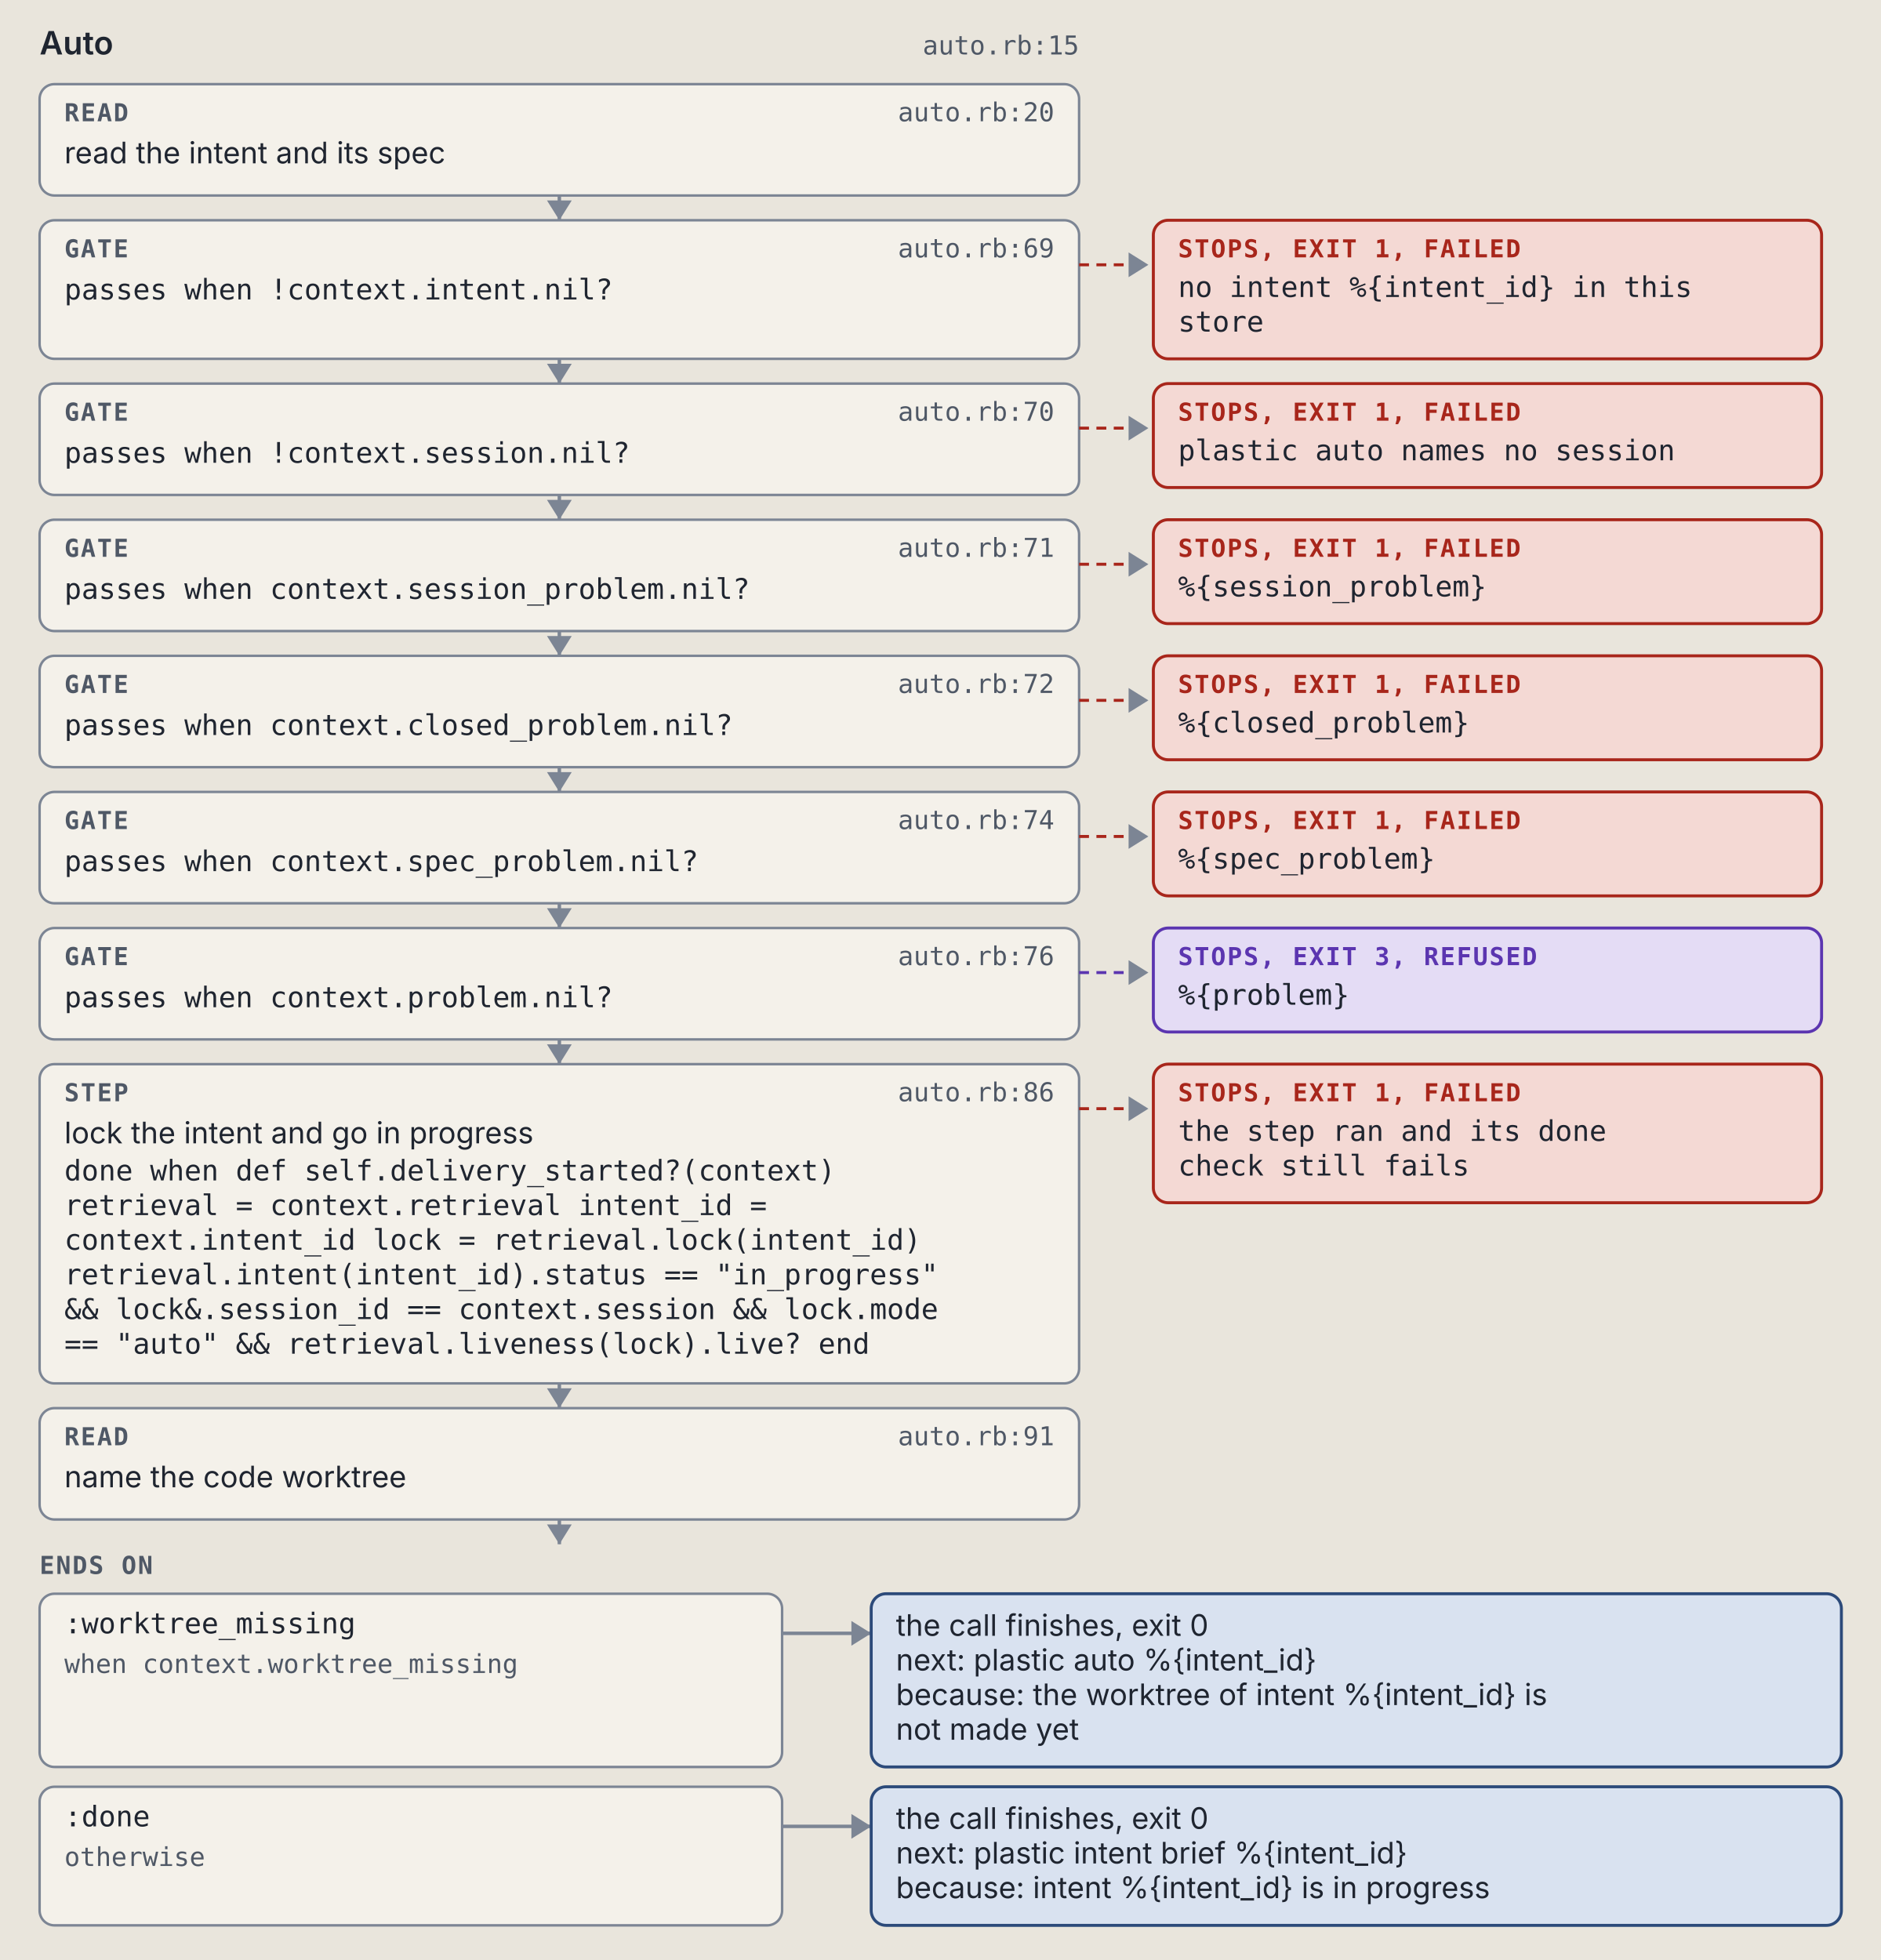
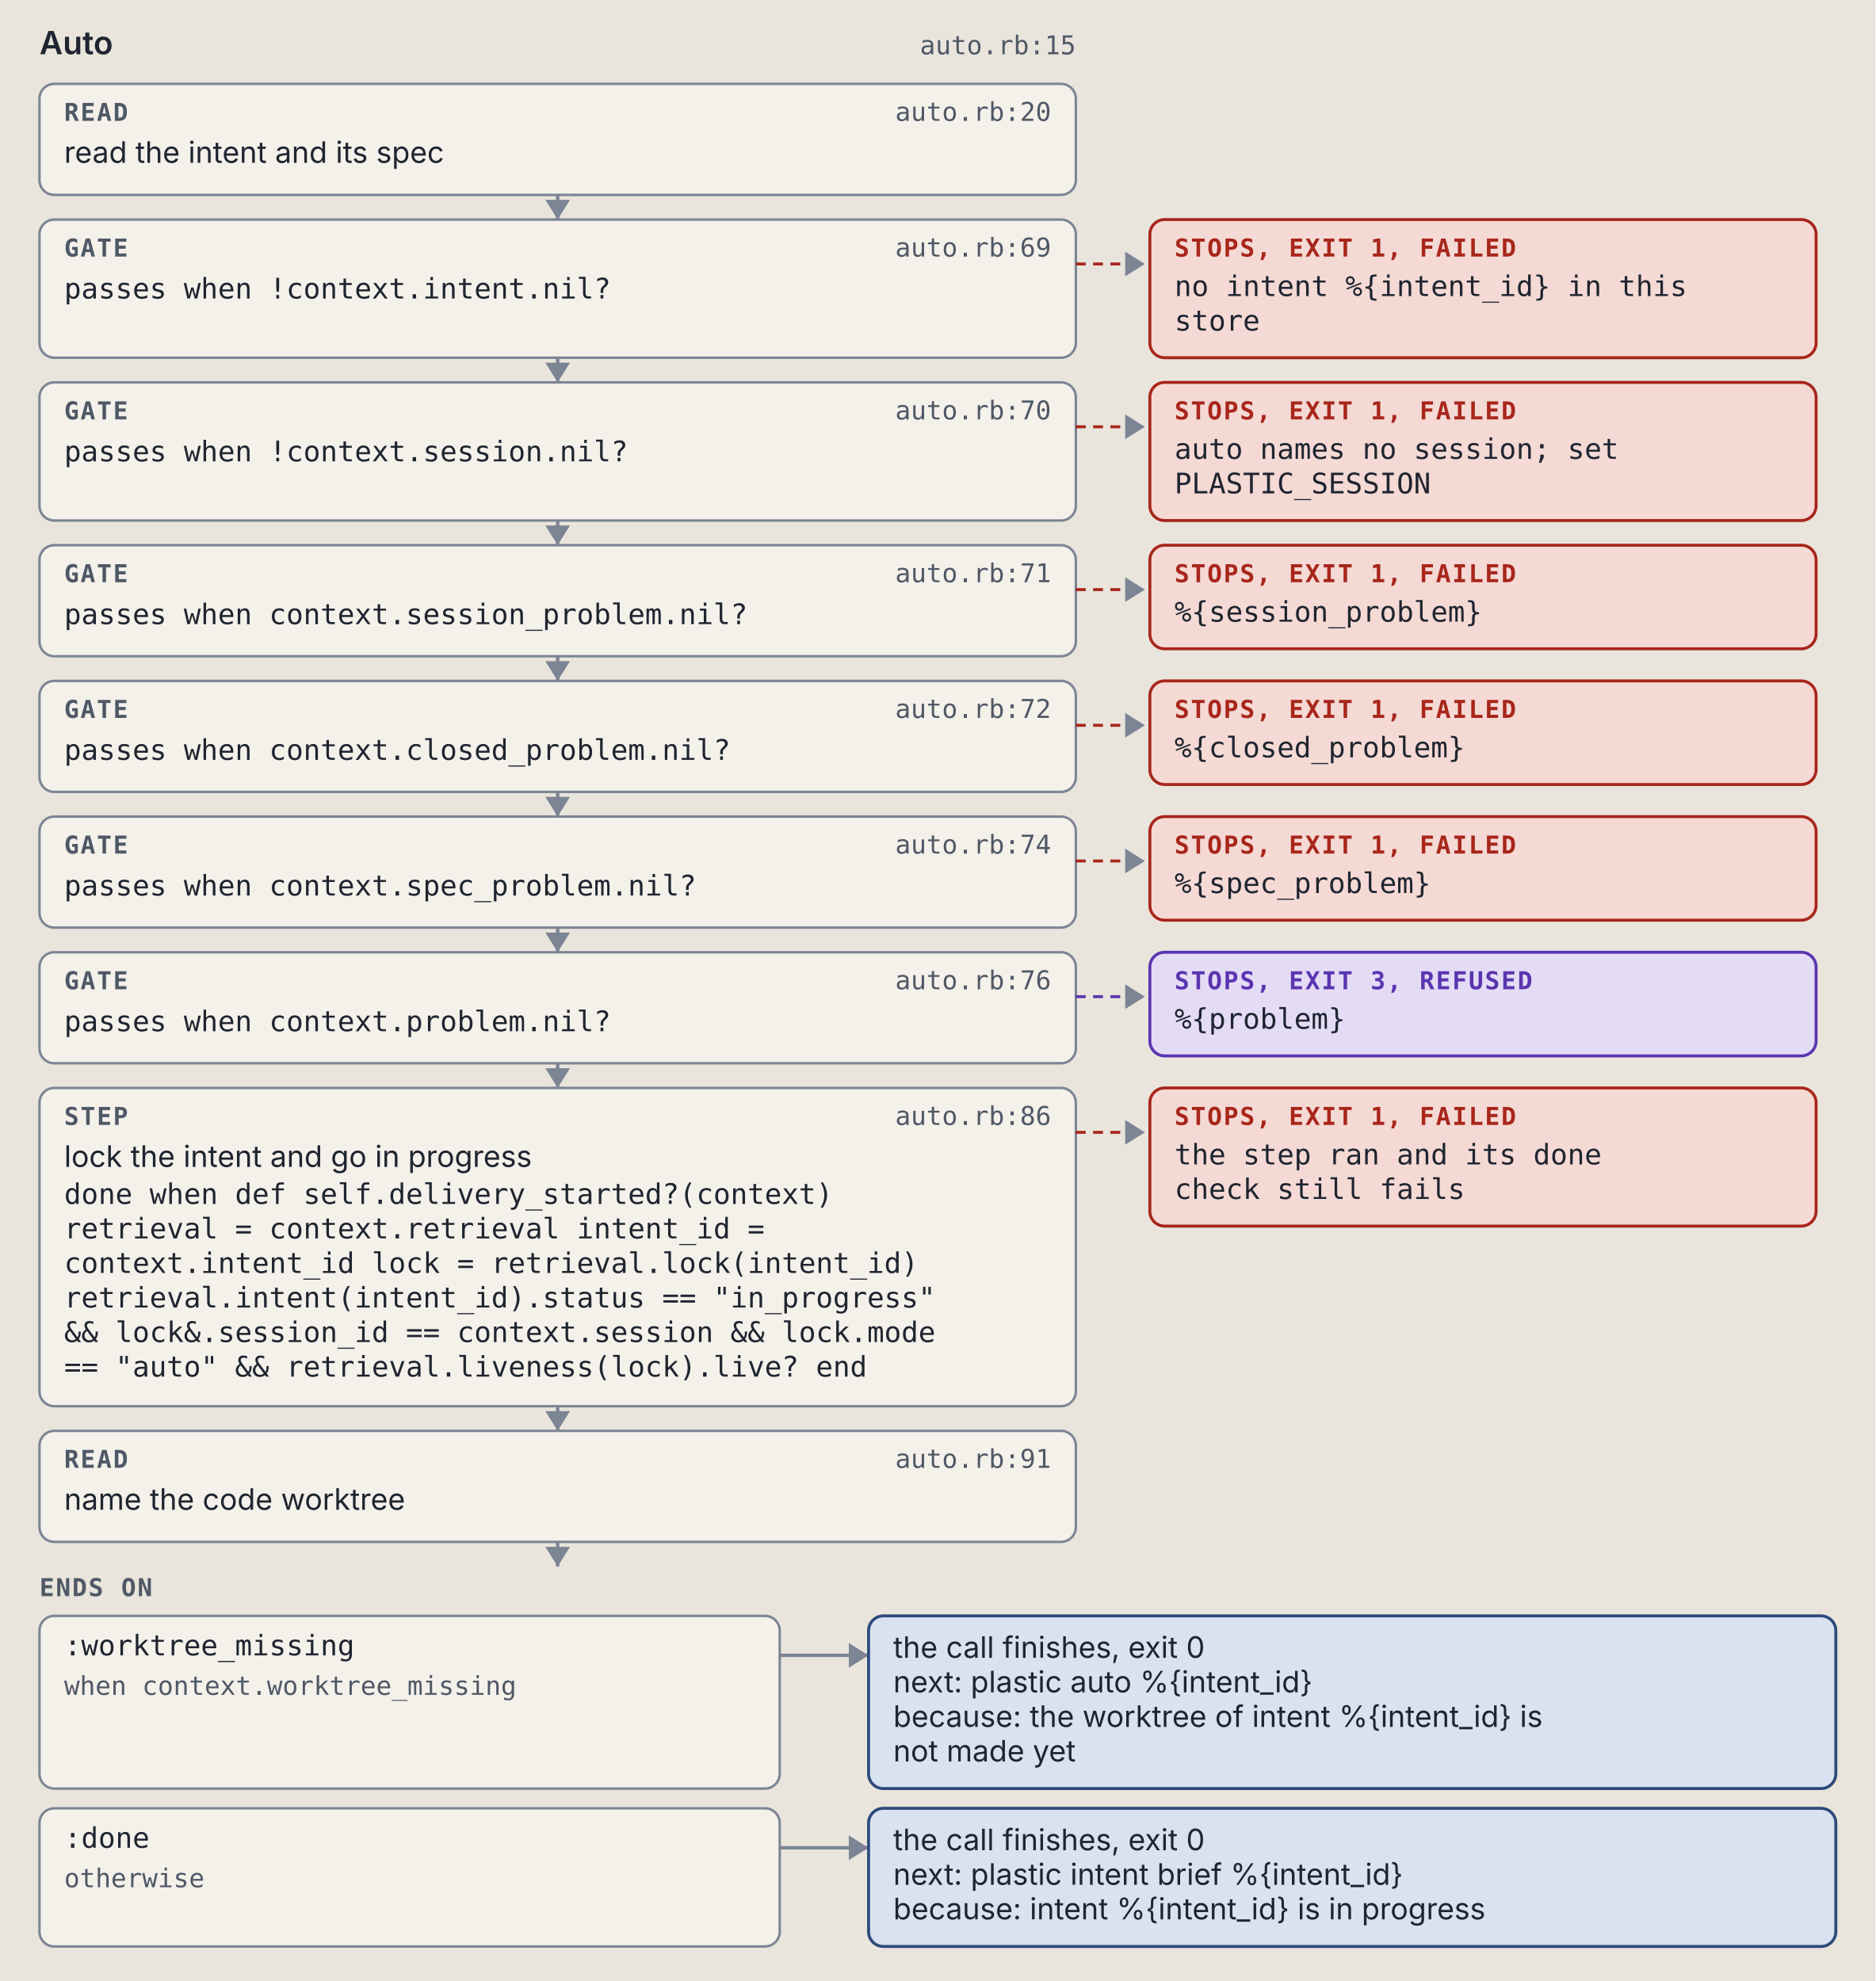
- <svg xmlns="http://www.w3.org/2000/svg" viewBox="0 0 760 792" width="760" height="792" role="img" xml:space="preserve">
+ <svg xmlns="http://www.w3.org/2000/svg" viewBox="0 0 760 803" width="760" height="803" role="img" xml:space="preserve">
  <style>.ground { fill: #e9e5dc; }
.card { fill: #f4f1ea; stroke: #7c8594; stroke-width: 1; }
.lane-code { fill: #d5e8e3; stroke: #0d6b61; stroke-width: 1.5; }
.lane-agent { fill: #f1e2c7; stroke: #9a5508; stroke-width: 1.5; }
.stop-refusal { fill: #e4dcf5; stroke: #5b35b0; stroke-width: 1.2; }
.stop-failure { fill: #f4d9d4; stroke: #a8261b; stroke-width: 1.2; }
.end { fill: #d9e2f0; stroke: #2c4a7a; stroke-width: 1.2; }
.wire { fill: none; stroke: #7c8594; stroke-width: 1.4; }
.wire-read { fill: none; stroke: #7c8594; stroke-width: 1.4; stroke-dasharray: 5 3; }
.wire-refusal { fill: none; stroke: #5b35b0; stroke-width: 1.2; stroke-dasharray: 4 3; }
.wire-failure { fill: none; stroke: #a8261b; stroke-width: 1.2; stroke-dasharray: 4 3; }
.head { fill: #7c8594; }
.t { fill: #1f2530; font: 12px "IBM Plex Sans", system-ui, -apple-system, "Segoe UI", sans-serif; }
.tb { fill: #1f2530; font: 600 13px "IBM Plex Sans", system-ui, -apple-system, "Segoe UI", sans-serif; }
.tm { fill: #1f2530; font: 11.5px "IBM Plex Mono", ui-monospace, Menlo, Consolas, monospace; }
.tag { font: 600 10px "IBM Plex Mono", ui-monospace, Menlo, Consolas, monospace; letter-spacing: .06em; }
.tag-code { fill: #0d6b61; } .tag-agent { fill: #9a5508; } .tag-refusal { fill: #5b35b0; }
.tag-failure { fill: #a8261b; } .tag-end { fill: #2c4a7a; } .tag-muted { fill: #4f5866; }
.tm.tag-muted { font-size: 10.5px; }
.db { fill: #d9e2f0; stroke: #2c4a7a; stroke-width: 1.2; }
.codebox { fill: #f4f1ea; stroke: #7c8594; stroke-width: 1; }
.cx { fill: #1f2530; font: 12px "IBM Plex Mono", ui-monospace, Menlo, Consolas, monospace; white-space: pre; }
.cx-n { fill: #4f5866; font: 11px "IBM Plex Mono", ui-monospace, Menlo, Consolas, monospace; }
.cx-k { fill: #5b35b0; } .cx-s { fill: #9a5508; } .cx-y { fill: #0d6b61; }
.cx-w { fill: #2c4a7a; font-weight: 600; } .cx-t { fill: #a8261b; } .cx-c { fill: #4f5866; font-style: italic; }
.badge { fill: #2c4a7a; } .badge-t { fill: #e9e5dc; font: 600 11px "IBM Plex Mono", ui-monospace, Menlo, Consolas, monospace; }
.bracket { fill: none; stroke: #2c4a7a; stroke-width: 1.4; }
.term { fill: #16191e; stroke: #7c8594; stroke-width: 1; }
.term-t { fill: #e6e2d8; font: 12px "IBM Plex Mono", ui-monospace, Menlo, Consolas, monospace; }
.term-p { fill: #8fd18f; font: 12px "IBM Plex Mono", ui-monospace, Menlo, Consolas, monospace; }
.term-m { fill: #a3abb6; font: 12px "IBM Plex Mono", ui-monospace, Menlo, Consolas, monospace; }
.big { font: 700 36px "IBM Plex Mono", ui-monospace, Menlo, Consolas, monospace; }

@media (prefers-color-scheme: dark) {
.ground { fill: #171a1f; }
.card { fill: #20242b; stroke: #8a93a2; stroke-width: 1; }
.lane-code { fill: #173a36; stroke: #5cc4b4; stroke-width: 1.5; }
.lane-agent { fill: #3d2e17; stroke: #e5a95a; stroke-width: 1.5; }
.stop-refusal { fill: #2d2445; stroke: #b59cf2; stroke-width: 1.2; }
.stop-failure { fill: #45211e; stroke: #f2958a; stroke-width: 1.2; }
.end { fill: #1f2c42; stroke: #97b6e8; stroke-width: 1.2; }
.wire { fill: none; stroke: #8a93a2; stroke-width: 1.4; }
.wire-read { fill: none; stroke: #8a93a2; stroke-width: 1.4; stroke-dasharray: 5 3; }
.wire-refusal { fill: none; stroke: #b59cf2; stroke-width: 1.2; stroke-dasharray: 4 3; }
.wire-failure { fill: none; stroke: #f2958a; stroke-width: 1.2; stroke-dasharray: 4 3; }
.head { fill: #8a93a2; }
.t { fill: #e8e4da; font: 12px "IBM Plex Sans", system-ui, -apple-system, "Segoe UI", sans-serif; }
.tb { fill: #e8e4da; font: 600 13px "IBM Plex Sans", system-ui, -apple-system, "Segoe UI", sans-serif; }
.tm { fill: #e8e4da; font: 11.5px "IBM Plex Mono", ui-monospace, Menlo, Consolas, monospace; }
.tag { font: 600 10px "IBM Plex Mono", ui-monospace, Menlo, Consolas, monospace; letter-spacing: .06em; }
.tag-code { fill: #5cc4b4; } .tag-agent { fill: #e5a95a; } .tag-refusal { fill: #b59cf2; }
.tag-failure { fill: #f2958a; } .tag-end { fill: #97b6e8; } .tag-muted { fill: #b3b9c3; }
.tm.tag-muted { font-size: 10.5px; }
.db { fill: #1f2c42; stroke: #97b6e8; stroke-width: 1.2; }
.codebox { fill: #20242b; stroke: #8a93a2; stroke-width: 1; }
.cx { fill: #e8e4da; font: 12px "IBM Plex Mono", ui-monospace, Menlo, Consolas, monospace; white-space: pre; }
.cx-n { fill: #b3b9c3; font: 11px "IBM Plex Mono", ui-monospace, Menlo, Consolas, monospace; }
.cx-k { fill: #b59cf2; } .cx-s { fill: #e5a95a; } .cx-y { fill: #5cc4b4; }
.cx-w { fill: #97b6e8; font-weight: 600; } .cx-t { fill: #f2958a; } .cx-c { fill: #b3b9c3; font-style: italic; }
.badge { fill: #97b6e8; } .badge-t { fill: #171a1f; font: 600 11px "IBM Plex Mono", ui-monospace, Menlo, Consolas, monospace; }
.bracket { fill: none; stroke: #97b6e8; stroke-width: 1.4; }
.term { fill: #16191e; stroke: #8a93a2; stroke-width: 1; }
.term-t { fill: #e6e2d8; font: 12px "IBM Plex Mono", ui-monospace, Menlo, Consolas, monospace; }
.term-p { fill: #8fd18f; font: 12px "IBM Plex Mono", ui-monospace, Menlo, Consolas, monospace; }
.term-m { fill: #a3abb6; font: 12px "IBM Plex Mono", ui-monospace, Menlo, Consolas, monospace; }
.big { font: 700 36px "IBM Plex Mono", ui-monospace, Menlo, Consolas, monospace; }
}</style>
  <rect width="100%" height="100%" class="ground" />
  <text x="16" y="22" class="tb" text-anchor="start">Auto</text>
  <text x="436" y="22" class="tm tag-muted" text-anchor="end">auto.rb:15</text>
  <rect x="16" y="34" width="420" height="45" rx="6" class="card" />
  <text x="26" y="49" class="tag tag-muted" text-anchor="start">READ</text>
  <text x="426" y="49" class="tm tag-muted" text-anchor="end">auto.rb:20</text>
  <text x="26" y="66" class="t" text-anchor="start">read the intent and its spec</text>
  <path d="M 226 79 L 226 89" class="wire" />
  <path d="M 221 81 L 226 89 L 231 81 Z" class="head" />
  <rect x="16" y="89" width="420" height="56" rx="6" class="card" />
  <text x="26" y="104" class="tag tag-muted" text-anchor="start">GATE</text>
  <text x="426" y="104" class="tm tag-muted" text-anchor="end">auto.rb:69</text>
  <text x="26" y="121" class="tm" text-anchor="start">passes when !context.intent.nil?</text>
  <path d="M 436 107 L 464 107" class="wire-failure" />
  <path d="M 456 102 L 464 107 L 456 112 Z" class="head" />
  <rect x="466" y="89" width="270" height="56" rx="6" class="stop-failure" />
  <text x="476" y="104" class="tag tag-failure" text-anchor="start">STOPS, EXIT 1, FAILED</text>
  <text x="476" y="120" class="tm" text-anchor="start">no intent %{intent_id} in this</text>
  <text x="476" y="134" class="tm" text-anchor="start">store</text>
  <path d="M 226 145 L 226 155" class="wire" />
  <path d="M 221 147 L 226 155 L 231 147 Z" class="head" />
-   <rect x="16" y="155" width="420" height="45" rx="6" class="card" />
+   <rect x="16" y="155" width="420" height="56" rx="6" class="card" />
  <text x="26" y="170" class="tag tag-muted" text-anchor="start">GATE</text>
  <text x="426" y="170" class="tm tag-muted" text-anchor="end">auto.rb:70</text>
  <text x="26" y="187" class="tm" text-anchor="start">passes when !context.session.nil?</text>
  <path d="M 436 173 L 464 173" class="wire-failure" />
  <path d="M 456 168 L 464 173 L 456 178 Z" class="head" />
-   <rect x="466" y="155" width="270" height="42" rx="6" class="stop-failure" />
+   <rect x="466" y="155" width="270" height="56" rx="6" class="stop-failure" />
  <text x="476" y="170" class="tag tag-failure" text-anchor="start">STOPS, EXIT 1, FAILED</text>
-   <text x="476" y="186" class="tm" text-anchor="start">plastic auto names no session</text>
-   <path d="M 226 200 L 226 210" class="wire" />
-   <path d="M 221 202 L 226 210 L 231 202 Z" class="head" />
-   <rect x="16" y="210" width="420" height="45" rx="6" class="card" />
-   <text x="26" y="225" class="tag tag-muted" text-anchor="start">GATE</text>
-   <text x="426" y="225" class="tm tag-muted" text-anchor="end">auto.rb:71</text>
-   <text x="26" y="242" class="tm" text-anchor="start">passes when context.session_problem.nil?</text>
-   <path d="M 436 228 L 464 228" class="wire-failure" />
-   <path d="M 456 223 L 464 228 L 456 233 Z" class="head" />
-   <rect x="466" y="210" width="270" height="42" rx="6" class="stop-failure" />
-   <text x="476" y="225" class="tag tag-failure" text-anchor="start">STOPS, EXIT 1, FAILED</text>
-   <text x="476" y="241" class="tm" text-anchor="start">%{session_problem}</text>
-   <path d="M 226 255 L 226 265" class="wire" />
-   <path d="M 221 257 L 226 265 L 231 257 Z" class="head" />
-   <rect x="16" y="265" width="420" height="45" rx="6" class="card" />
-   <text x="26" y="280" class="tag tag-muted" text-anchor="start">GATE</text>
-   <text x="426" y="280" class="tm tag-muted" text-anchor="end">auto.rb:72</text>
-   <text x="26" y="297" class="tm" text-anchor="start">passes when context.closed_problem.nil?</text>
-   <path d="M 436 283 L 464 283" class="wire-failure" />
-   <path d="M 456 278 L 464 283 L 456 288 Z" class="head" />
-   <rect x="466" y="265" width="270" height="42" rx="6" class="stop-failure" />
-   <text x="476" y="280" class="tag tag-failure" text-anchor="start">STOPS, EXIT 1, FAILED</text>
-   <text x="476" y="296" class="tm" text-anchor="start">%{closed_problem}</text>
-   <path d="M 226 310 L 226 320" class="wire" />
-   <path d="M 221 312 L 226 320 L 231 312 Z" class="head" />
-   <rect x="16" y="320" width="420" height="45" rx="6" class="card" />
-   <text x="26" y="335" class="tag tag-muted" text-anchor="start">GATE</text>
-   <text x="426" y="335" class="tm tag-muted" text-anchor="end">auto.rb:74</text>
-   <text x="26" y="352" class="tm" text-anchor="start">passes when context.spec_problem.nil?</text>
-   <path d="M 436 338 L 464 338" class="wire-failure" />
-   <path d="M 456 333 L 464 338 L 456 343 Z" class="head" />
-   <rect x="466" y="320" width="270" height="42" rx="6" class="stop-failure" />
-   <text x="476" y="335" class="tag tag-failure" text-anchor="start">STOPS, EXIT 1, FAILED</text>
-   <text x="476" y="351" class="tm" text-anchor="start">%{spec_problem}</text>
-   <path d="M 226 365 L 226 375" class="wire" />
-   <path d="M 221 367 L 226 375 L 231 367 Z" class="head" />
-   <rect x="16" y="375" width="420" height="45" rx="6" class="card" />
-   <text x="26" y="390" class="tag tag-muted" text-anchor="start">GATE</text>
-   <text x="426" y="390" class="tm tag-muted" text-anchor="end">auto.rb:76</text>
-   <text x="26" y="407" class="tm" text-anchor="start">passes when context.problem.nil?</text>
-   <path d="M 436 393 L 464 393" class="wire-refusal" />
-   <path d="M 456 388 L 464 393 L 456 398 Z" class="head" />
-   <rect x="466" y="375" width="270" height="42" rx="6" class="stop-refusal" />
-   <text x="476" y="390" class="tag tag-refusal" text-anchor="start">STOPS, EXIT 3, REFUSED</text>
-   <text x="476" y="406" class="tm" text-anchor="start">%{problem}</text>
-   <path d="M 226 420 L 226 430" class="wire" />
-   <path d="M 221 422 L 226 430 L 231 422 Z" class="head" />
-   <rect x="16" y="430" width="420" height="129" rx="6" class="card" />
-   <text x="26" y="445" class="tag tag-muted" text-anchor="start">STEP</text>
-   <text x="426" y="445" class="tm tag-muted" text-anchor="end">auto.rb:86</text>
-   <text x="26" y="462" class="t" text-anchor="start">lock the intent and go in progress</text>
-   <text x="26" y="477" class="tm" text-anchor="start">done when def self.delivery_started?(context)</text>
-   <text x="26" y="491" class="tm" text-anchor="start">retrieval = context.retrieval intent_id =</text>
-   <text x="26" y="505" class="tm" text-anchor="start">context.intent_id lock = retrieval.lock(intent_id)</text>
-   <text x="26" y="519" class="tm" text-anchor="start">retrieval.intent(intent_id).status == "in_progress"</text>
-   <text x="26" y="533" class="tm" text-anchor="start">&amp;&amp; lock&amp;.session_id == context.session &amp;&amp; lock.mode</text>
-   <text x="26" y="547" class="tm" text-anchor="start">== "auto" &amp;&amp; retrieval.liveness(lock).live? end</text>
-   <path d="M 436 448 L 464 448" class="wire-failure" />
-   <path d="M 456 443 L 464 448 L 456 453 Z" class="head" />
-   <rect x="466" y="430" width="270" height="56" rx="6" class="stop-failure" />
-   <text x="476" y="445" class="tag tag-failure" text-anchor="start">STOPS, EXIT 1, FAILED</text>
-   <text x="476" y="461" class="tm" text-anchor="start">the step ran and its done</text>
-   <text x="476" y="475" class="tm" text-anchor="start">check still fails</text>
-   <path d="M 226 559 L 226 569" class="wire" />
-   <path d="M 221 561 L 226 569 L 231 561 Z" class="head" />
-   <rect x="16" y="569" width="420" height="45" rx="6" class="card" />
-   <text x="26" y="584" class="tag tag-muted" text-anchor="start">READ</text>
-   <text x="426" y="584" class="tm tag-muted" text-anchor="end">auto.rb:91</text>
-   <text x="26" y="601" class="t" text-anchor="start">name the code worktree</text>
-   <path d="M 226 614 L 226 624" class="wire" />
-   <path d="M 221 616 L 226 624 L 231 616 Z" class="head" />
-   <text x="16" y="636" class="tag tag-muted" text-anchor="start">ENDS ON</text>
-   <rect x="16" y="644" width="300" height="70" rx="6" class="card" />
-   <text x="26" y="660" class="tm" text-anchor="start">:worktree_missing</text>
-   <text x="26" y="676" class="tm tag-muted" text-anchor="start">when context.worktree_missing</text>
-   <path d="M 316 660 L 352 660" class="wire" />
-   <path d="M 344 655 L 352 660 L 344 665 Z" class="head" />
-   <rect x="352" y="644" width="392" height="70" rx="6" class="end" />
-   <text x="362" y="661" class="t" text-anchor="start">the call finishes, exit 0</text>
-   <text x="362" y="675" class="t" text-anchor="start">next: plastic auto %{intent_id}</text>
-   <text x="362" y="689" class="t" text-anchor="start">because: the worktree of intent %{intent_id} is</text>
-   <text x="362" y="703" class="t" text-anchor="start">not made yet</text>
-   <rect x="16" y="722" width="300" height="56" rx="6" class="card" />
-   <text x="26" y="738" class="tm" text-anchor="start">:done</text>
-   <text x="26" y="754" class="tm tag-muted" text-anchor="start">otherwise</text>
-   <path d="M 316 738 L 352 738" class="wire" />
-   <path d="M 344 733 L 352 738 L 344 743 Z" class="head" />
-   <rect x="352" y="722" width="392" height="56" rx="6" class="end" />
-   <text x="362" y="739" class="t" text-anchor="start">the call finishes, exit 0</text>
-   <text x="362" y="753" class="t" text-anchor="start">next: plastic intent brief %{intent_id}</text>
-   <text x="362" y="767" class="t" text-anchor="start">because: intent %{intent_id} is in progress</text>
+   <text x="476" y="186" class="tm" text-anchor="start">auto names no session; set</text>
+   <text x="476" y="200" class="tm" text-anchor="start">PLASTIC_SESSION</text>
+   <path d="M 226 211 L 226 221" class="wire" />
+   <path d="M 221 213 L 226 221 L 231 213 Z" class="head" />
+   <rect x="16" y="221" width="420" height="45" rx="6" class="card" />
+   <text x="26" y="236" class="tag tag-muted" text-anchor="start">GATE</text>
+   <text x="426" y="236" class="tm tag-muted" text-anchor="end">auto.rb:71</text>
+   <text x="26" y="253" class="tm" text-anchor="start">passes when context.session_problem.nil?</text>
+   <path d="M 436 239 L 464 239" class="wire-failure" />
+   <path d="M 456 234 L 464 239 L 456 244 Z" class="head" />
+   <rect x="466" y="221" width="270" height="42" rx="6" class="stop-failure" />
+   <text x="476" y="236" class="tag tag-failure" text-anchor="start">STOPS, EXIT 1, FAILED</text>
+   <text x="476" y="252" class="tm" text-anchor="start">%{session_problem}</text>
+   <path d="M 226 266 L 226 276" class="wire" />
+   <path d="M 221 268 L 226 276 L 231 268 Z" class="head" />
+   <rect x="16" y="276" width="420" height="45" rx="6" class="card" />
+   <text x="26" y="291" class="tag tag-muted" text-anchor="start">GATE</text>
+   <text x="426" y="291" class="tm tag-muted" text-anchor="end">auto.rb:72</text>
+   <text x="26" y="308" class="tm" text-anchor="start">passes when context.closed_problem.nil?</text>
+   <path d="M 436 294 L 464 294" class="wire-failure" />
+   <path d="M 456 289 L 464 294 L 456 299 Z" class="head" />
+   <rect x="466" y="276" width="270" height="42" rx="6" class="stop-failure" />
+   <text x="476" y="291" class="tag tag-failure" text-anchor="start">STOPS, EXIT 1, FAILED</text>
+   <text x="476" y="307" class="tm" text-anchor="start">%{closed_problem}</text>
+   <path d="M 226 321 L 226 331" class="wire" />
+   <path d="M 221 323 L 226 331 L 231 323 Z" class="head" />
+   <rect x="16" y="331" width="420" height="45" rx="6" class="card" />
+   <text x="26" y="346" class="tag tag-muted" text-anchor="start">GATE</text>
+   <text x="426" y="346" class="tm tag-muted" text-anchor="end">auto.rb:74</text>
+   <text x="26" y="363" class="tm" text-anchor="start">passes when context.spec_problem.nil?</text>
+   <path d="M 436 349 L 464 349" class="wire-failure" />
+   <path d="M 456 344 L 464 349 L 456 354 Z" class="head" />
+   <rect x="466" y="331" width="270" height="42" rx="6" class="stop-failure" />
+   <text x="476" y="346" class="tag tag-failure" text-anchor="start">STOPS, EXIT 1, FAILED</text>
+   <text x="476" y="362" class="tm" text-anchor="start">%{spec_problem}</text>
+   <path d="M 226 376 L 226 386" class="wire" />
+   <path d="M 221 378 L 226 386 L 231 378 Z" class="head" />
+   <rect x="16" y="386" width="420" height="45" rx="6" class="card" />
+   <text x="26" y="401" class="tag tag-muted" text-anchor="start">GATE</text>
+   <text x="426" y="401" class="tm tag-muted" text-anchor="end">auto.rb:76</text>
+   <text x="26" y="418" class="tm" text-anchor="start">passes when context.problem.nil?</text>
+   <path d="M 436 404 L 464 404" class="wire-refusal" />
+   <path d="M 456 399 L 464 404 L 456 409 Z" class="head" />
+   <rect x="466" y="386" width="270" height="42" rx="6" class="stop-refusal" />
+   <text x="476" y="401" class="tag tag-refusal" text-anchor="start">STOPS, EXIT 3, REFUSED</text>
+   <text x="476" y="417" class="tm" text-anchor="start">%{problem}</text>
+   <path d="M 226 431 L 226 441" class="wire" />
+   <path d="M 221 433 L 226 441 L 231 433 Z" class="head" />
+   <rect x="16" y="441" width="420" height="129" rx="6" class="card" />
+   <text x="26" y="456" class="tag tag-muted" text-anchor="start">STEP</text>
+   <text x="426" y="456" class="tm tag-muted" text-anchor="end">auto.rb:86</text>
+   <text x="26" y="473" class="t" text-anchor="start">lock the intent and go in progress</text>
+   <text x="26" y="488" class="tm" text-anchor="start">done when def self.delivery_started?(context)</text>
+   <text x="26" y="502" class="tm" text-anchor="start">retrieval = context.retrieval intent_id =</text>
+   <text x="26" y="516" class="tm" text-anchor="start">context.intent_id lock = retrieval.lock(intent_id)</text>
+   <text x="26" y="530" class="tm" text-anchor="start">retrieval.intent(intent_id).status == "in_progress"</text>
+   <text x="26" y="544" class="tm" text-anchor="start">&amp;&amp; lock&amp;.session_id == context.session &amp;&amp; lock.mode</text>
+   <text x="26" y="558" class="tm" text-anchor="start">== "auto" &amp;&amp; retrieval.liveness(lock).live? end</text>
+   <path d="M 436 459 L 464 459" class="wire-failure" />
+   <path d="M 456 454 L 464 459 L 456 464 Z" class="head" />
+   <rect x="466" y="441" width="270" height="56" rx="6" class="stop-failure" />
+   <text x="476" y="456" class="tag tag-failure" text-anchor="start">STOPS, EXIT 1, FAILED</text>
+   <text x="476" y="472" class="tm" text-anchor="start">the step ran and its done</text>
+   <text x="476" y="486" class="tm" text-anchor="start">check still fails</text>
+   <path d="M 226 570 L 226 580" class="wire" />
+   <path d="M 221 572 L 226 580 L 231 572 Z" class="head" />
+   <rect x="16" y="580" width="420" height="45" rx="6" class="card" />
+   <text x="26" y="595" class="tag tag-muted" text-anchor="start">READ</text>
+   <text x="426" y="595" class="tm tag-muted" text-anchor="end">auto.rb:91</text>
+   <text x="26" y="612" class="t" text-anchor="start">name the code worktree</text>
+   <path d="M 226 625 L 226 635" class="wire" />
+   <path d="M 221 627 L 226 635 L 231 627 Z" class="head" />
+   <text x="16" y="647" class="tag tag-muted" text-anchor="start">ENDS ON</text>
+   <rect x="16" y="655" width="300" height="70" rx="6" class="card" />
+   <text x="26" y="671" class="tm" text-anchor="start">:worktree_missing</text>
+   <text x="26" y="687" class="tm tag-muted" text-anchor="start">when context.worktree_missing</text>
+   <path d="M 316 671 L 352 671" class="wire" />
+   <path d="M 344 666 L 352 671 L 344 676 Z" class="head" />
+   <rect x="352" y="655" width="392" height="70" rx="6" class="end" />
+   <text x="362" y="672" class="t" text-anchor="start">the call finishes, exit 0</text>
+   <text x="362" y="686" class="t" text-anchor="start">next: plastic auto %{intent_id}</text>
+   <text x="362" y="700" class="t" text-anchor="start">because: the worktree of intent %{intent_id} is</text>
+   <text x="362" y="714" class="t" text-anchor="start">not made yet</text>
+   <rect x="16" y="733" width="300" height="56" rx="6" class="card" />
+   <text x="26" y="749" class="tm" text-anchor="start">:done</text>
+   <text x="26" y="765" class="tm tag-muted" text-anchor="start">otherwise</text>
+   <path d="M 316 749 L 352 749" class="wire" />
+   <path d="M 344 744 L 352 749 L 344 754 Z" class="head" />
+   <rect x="352" y="733" width="392" height="56" rx="6" class="end" />
+   <text x="362" y="750" class="t" text-anchor="start">the call finishes, exit 0</text>
+   <text x="362" y="764" class="t" text-anchor="start">next: plastic intent brief %{intent_id}</text>
+   <text x="362" y="778" class="t" text-anchor="start">because: intent %{intent_id} is in progress</text>
</svg>
